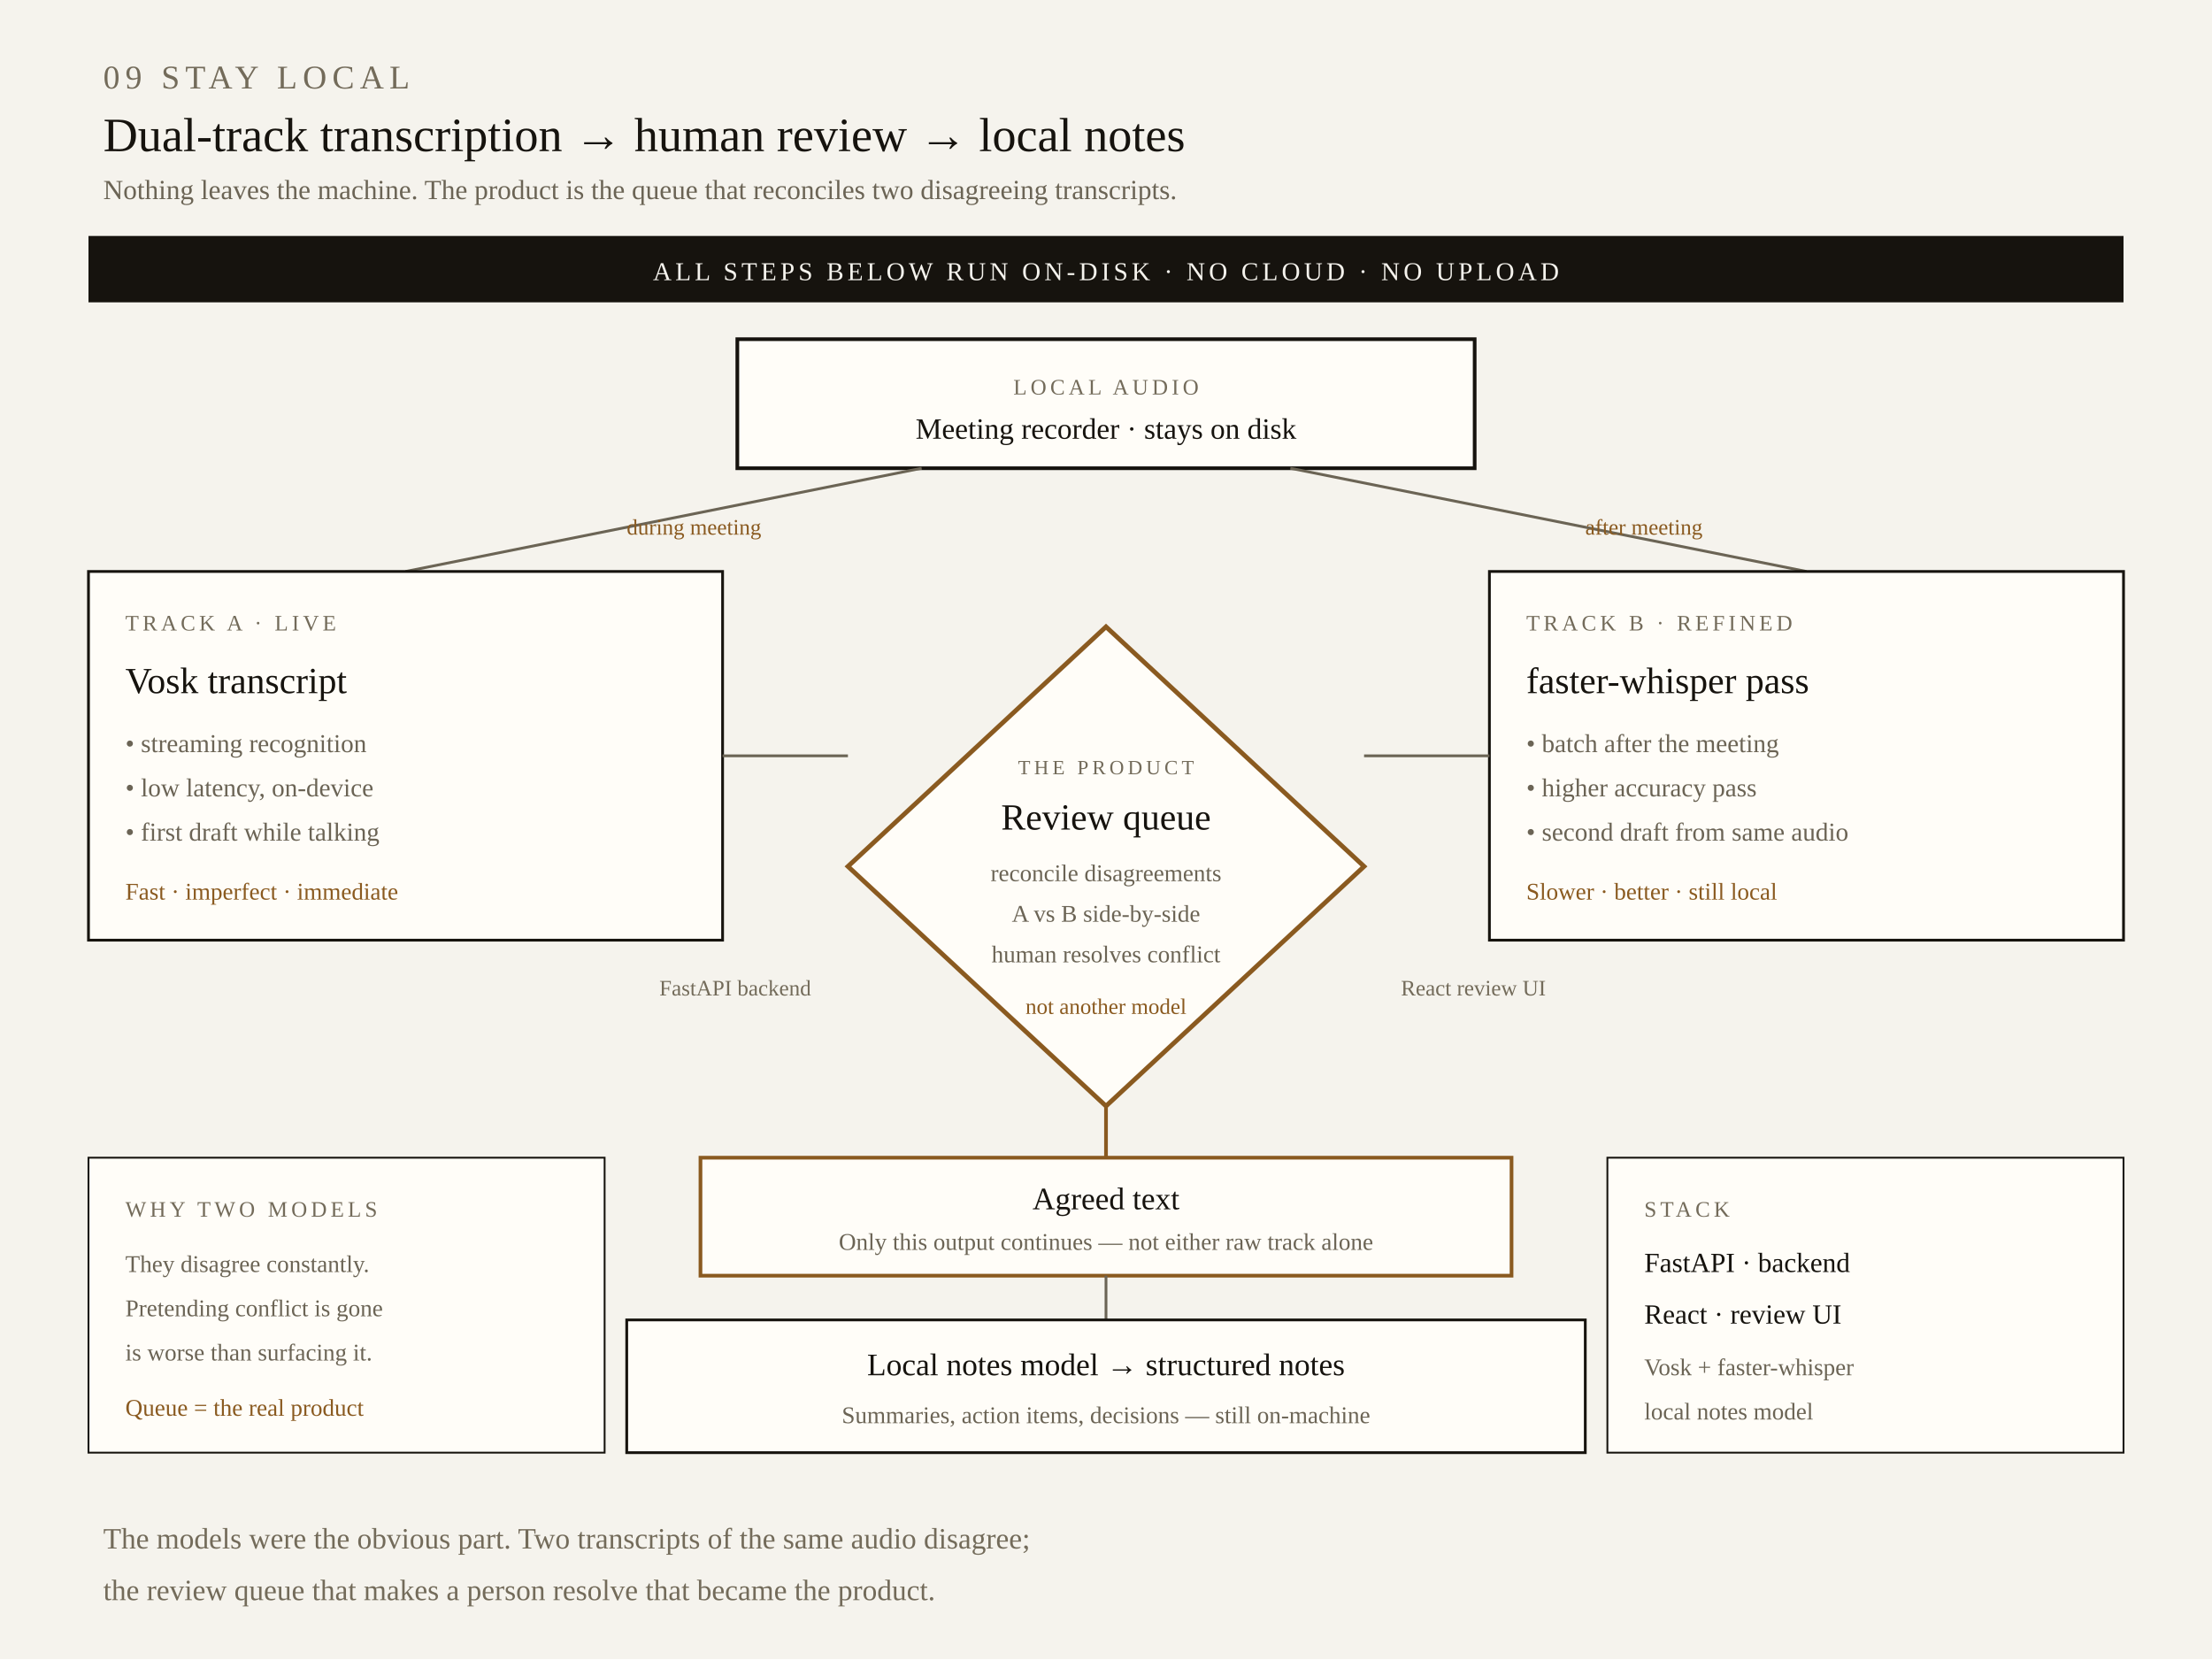
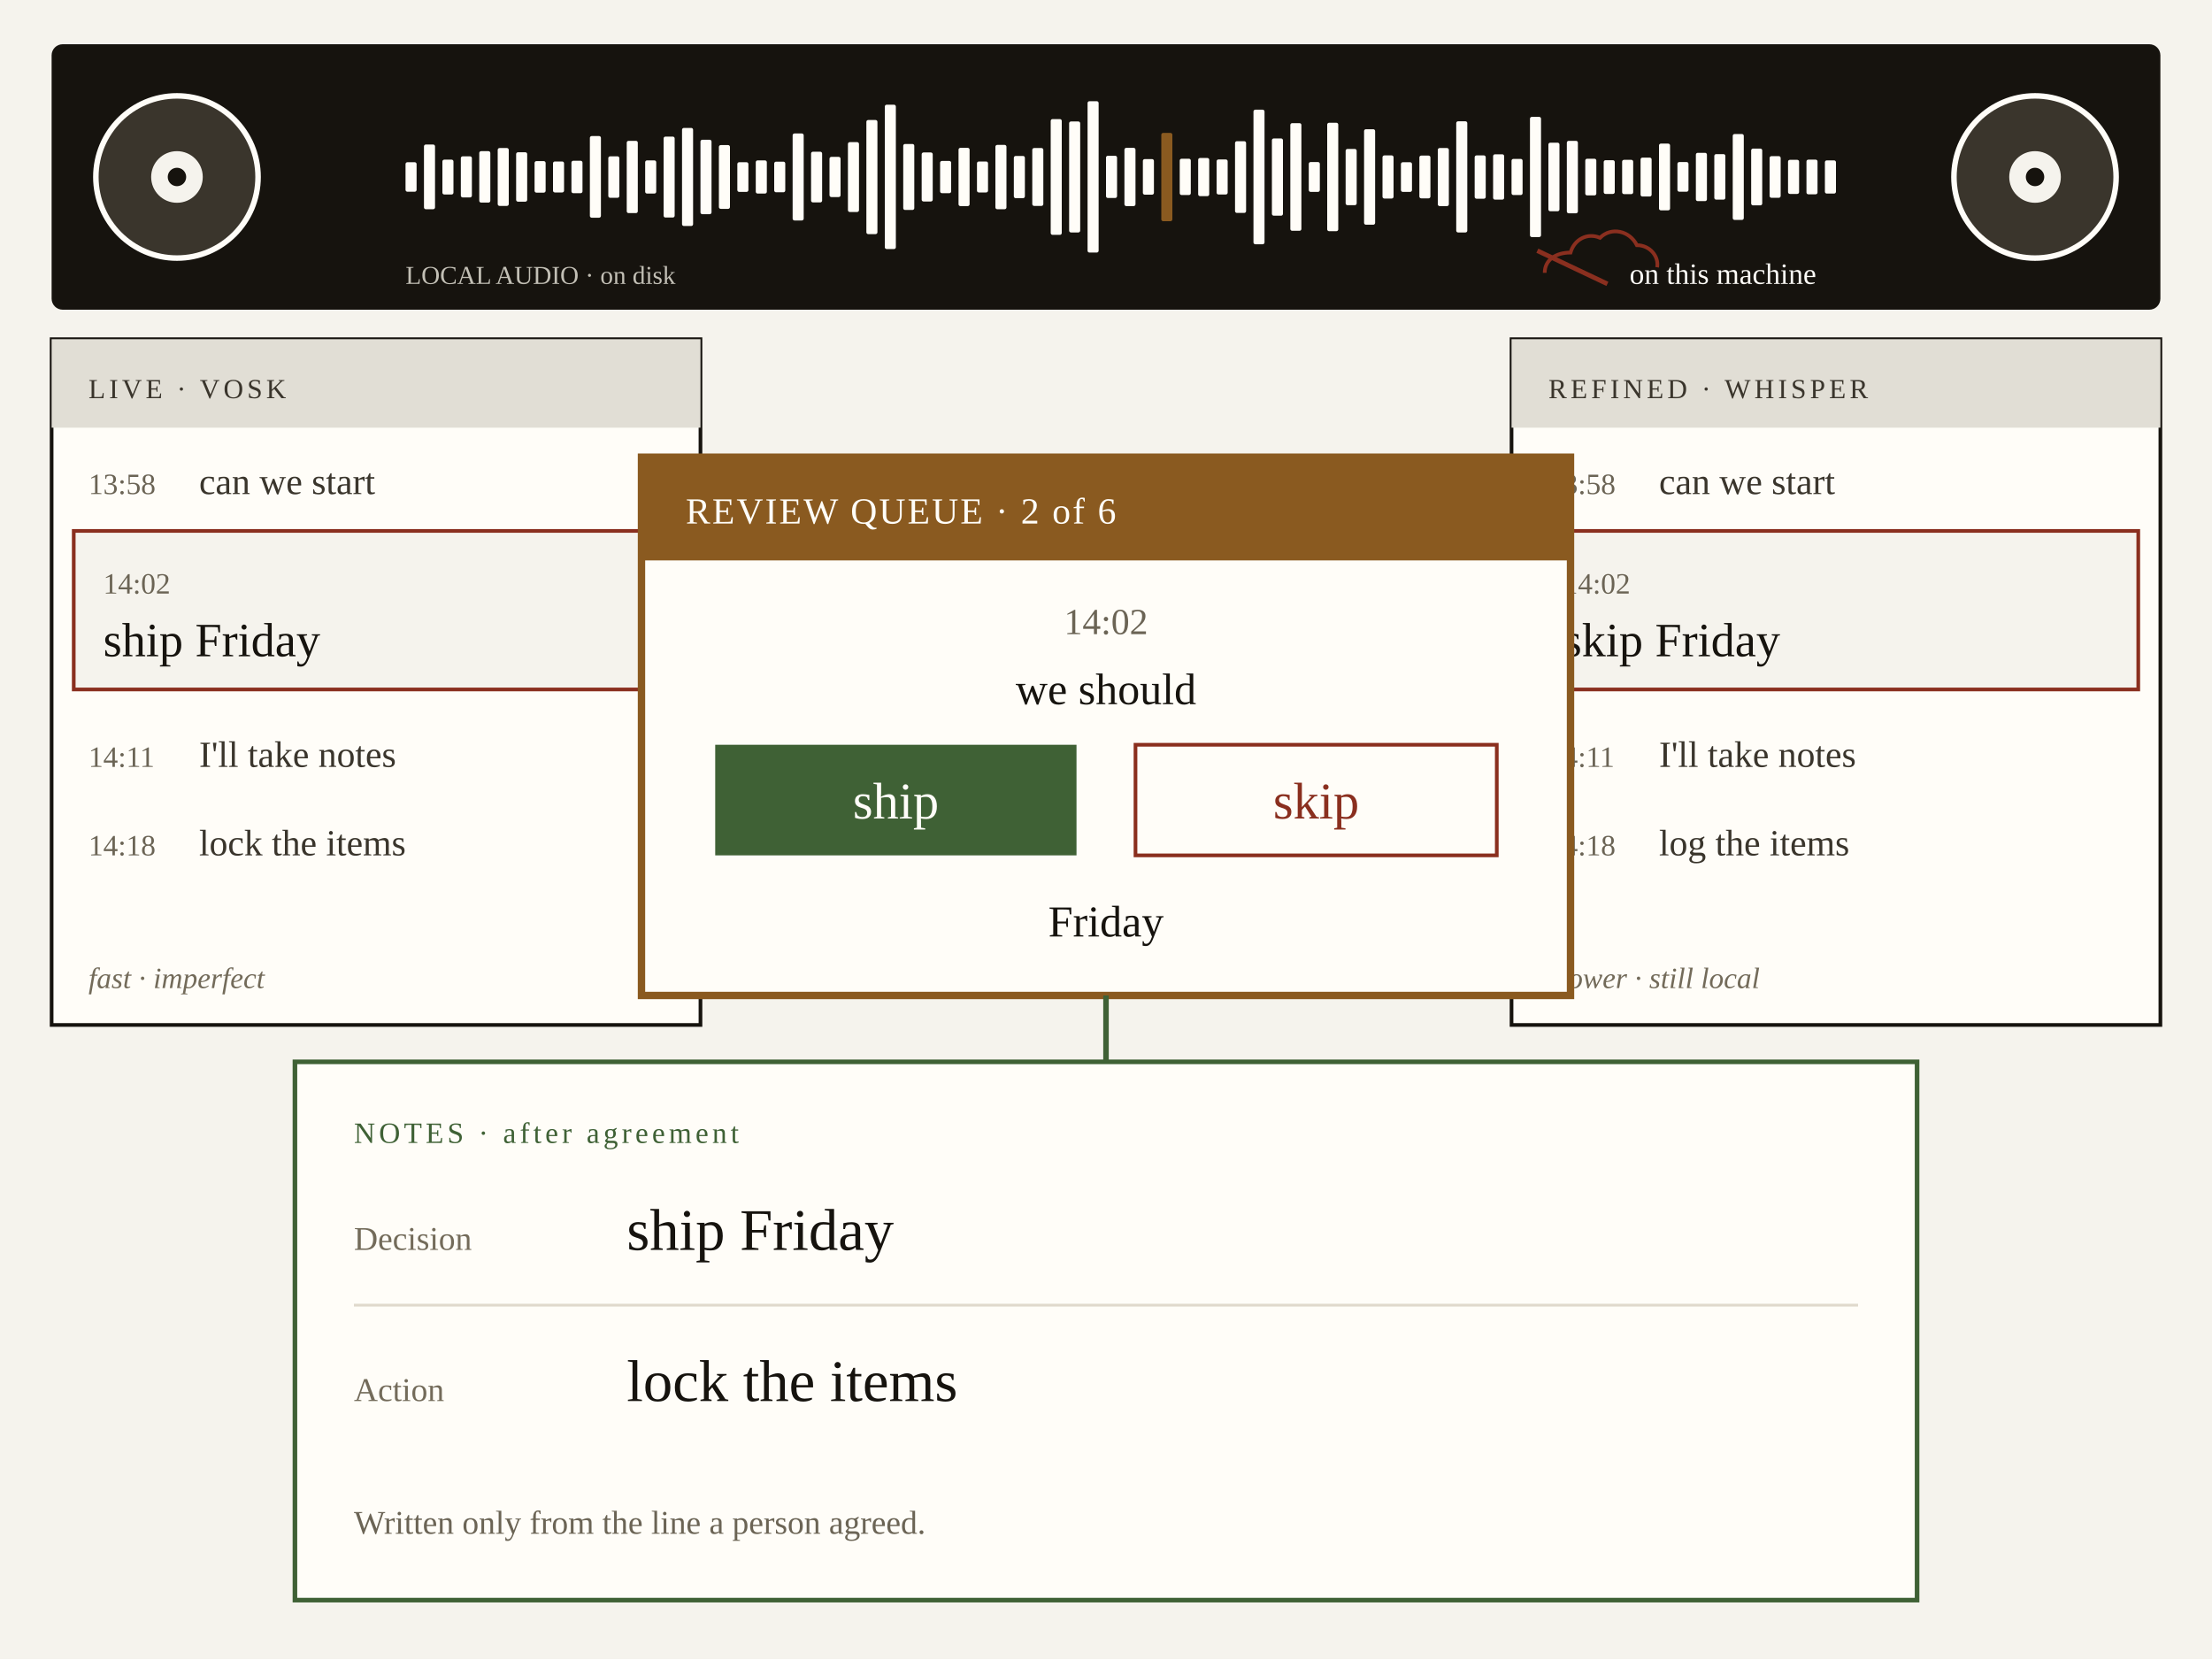
<svg xmlns="http://www.w3.org/2000/svg" viewBox="0 0 1200 900" role="img" aria-labelledby="lfmt-title lfmt-desc">
  <rect width="1200" height="900" fill="#f5f3ed" />
-   <text x="56" y="48" fill="#736b5a" font-family="Georgia, 'Times New Roman', serif" font-size="18" letter-spacing="3">09  STAY LOCAL</text>
-   <text x="56" y="82" fill="#16130e" font-family="Georgia, 'Times New Roman', serif" font-size="26">Dual-track transcription → human review → local notes</text>
-   <text x="56" y="108" fill="#6b6455" font-family="Georgia, 'Times New Roman', serif" font-size="15">Nothing leaves the machine. The product is the queue that reconciles two disagreeing transcripts.</text>
-   <rect x="48" y="128" width="1104" height="36" fill="#16130e" />
-   <text x="600" y="152" text-anchor="middle" fill="#f5f3ed" font-family="Georgia, 'Times New Roman', serif" font-size="14" letter-spacing="2">ALL STEPS BELOW RUN ON-DISK · NO CLOUD · NO UPLOAD</text>
-   <rect x="400" y="184" width="400" height="70" fill="#fffdf8" stroke="#16130e" stroke-width="2" />
-   <text x="600" y="214" text-anchor="middle" fill="#736b5a" font-family="Georgia, 'Times New Roman', serif" font-size="12" letter-spacing="2">LOCAL AUDIO</text>
-   <text x="600" y="238" text-anchor="middle" fill="#16130e" font-family="Georgia, 'Times New Roman', serif" font-size="16">Meeting recorder · stays on disk</text>
-   <path d="M500 254 L220 310" fill="none" stroke="#6b6455" stroke-width="1.5" />
-   <path d="M700 254 L980 310" fill="none" stroke="#6b6455" stroke-width="1.5" />
-   <text x="340" y="290" fill="#8a5a20" font-family="Georgia, 'Times New Roman', serif" font-size="12">during meeting</text>
-   <text x="860" y="290" fill="#8a5a20" font-family="Georgia, 'Times New Roman', serif" font-size="12">after meeting</text>
-   <rect x="48" y="310" width="344" height="200" fill="#fffdf8" stroke="#16130e" stroke-width="1.5" />
-   <text x="68" y="342" fill="#736b5a" font-family="Georgia, 'Times New Roman', serif" font-size="12" letter-spacing="2">TRACK A · LIVE</text>
-   <text x="68" y="376" fill="#16130e" font-family="Georgia, 'Times New Roman', serif" font-size="20">Vosk transcript</text>
-   <text x="68" y="408" fill="#6b6455" font-family="Georgia, 'Times New Roman', serif" font-size="14">• streaming recognition</text>
-   <text x="68" y="432" fill="#6b6455" font-family="Georgia, 'Times New Roman', serif" font-size="14">• low latency, on-device</text>
-   <text x="68" y="456" fill="#6b6455" font-family="Georgia, 'Times New Roman', serif" font-size="14">• first draft while talking</text>
-   <text x="68" y="488" fill="#8a5a20" font-family="Georgia, 'Times New Roman', serif" font-size="13">Fast · imperfect · immediate</text>
-   <rect x="808" y="310" width="344" height="200" fill="#fffdf8" stroke="#16130e" stroke-width="1.5" />
-   <text x="828" y="342" fill="#736b5a" font-family="Georgia, 'Times New Roman', serif" font-size="12" letter-spacing="2">TRACK B · REFINED</text>
-   <text x="828" y="376" fill="#16130e" font-family="Georgia, 'Times New Roman', serif" font-size="20">faster-whisper pass</text>
-   <text x="828" y="408" fill="#6b6455" font-family="Georgia, 'Times New Roman', serif" font-size="14">• batch after the meeting</text>
-   <text x="828" y="432" fill="#6b6455" font-family="Georgia, 'Times New Roman', serif" font-size="14">• higher accuracy pass</text>
-   <text x="828" y="456" fill="#6b6455" font-family="Georgia, 'Times New Roman', serif" font-size="14">• second draft from same audio</text>
-   <text x="828" y="488" fill="#8a5a20" font-family="Georgia, 'Times New Roman', serif" font-size="13">Slower · better · still local</text>
-   <path d="M392 410 H460" fill="none" stroke="#6b6455" stroke-width="1.5" />
-   <path d="M808 410 H740" fill="none" stroke="#6b6455" stroke-width="1.5" />
-   <path d="M600 340 L740 470 L600 600 L460 470 Z" fill="#fffdf8" stroke="#8a5a20" stroke-width="2.5" />
-   <text x="600" y="420" text-anchor="middle" fill="#736b5a" font-family="Georgia, 'Times New Roman', serif" font-size="11" letter-spacing="2">THE PRODUCT</text>
-   <text x="600" y="450" text-anchor="middle" fill="#16130e" font-family="Georgia, 'Times New Roman', serif" font-size="20">Review queue</text>
-   <text x="600" y="478" text-anchor="middle" fill="#6b6455" font-family="Georgia, 'Times New Roman', serif" font-size="13">reconcile disagreements</text>
-   <text x="600" y="500" text-anchor="middle" fill="#6b6455" font-family="Georgia, 'Times New Roman', serif" font-size="13">A vs B side-by-side</text>
-   <text x="600" y="522" text-anchor="middle" fill="#6b6455" font-family="Georgia, 'Times New Roman', serif" font-size="13">human resolves conflict</text>
-   <text x="600" y="550" text-anchor="middle" fill="#8a5a20" font-family="Georgia, 'Times New Roman', serif" font-size="12">not another model</text>
-   <text x="760" y="540" fill="#736b5a" font-family="Georgia, 'Times New Roman', serif" font-size="12">React review UI</text>
-   <text x="440" y="540" text-anchor="end" fill="#736b5a" font-family="Georgia, 'Times New Roman', serif" font-size="12">FastAPI backend</text>
-   <path d="M600 600 v28" fill="none" stroke="#8a5a20" stroke-width="2" />
-   <rect x="380" y="628" width="440" height="64" fill="#fffdf8" stroke="#8a5a20" stroke-width="2" />
-   <text x="600" y="656" text-anchor="middle" fill="#16130e" font-family="Georgia, 'Times New Roman', serif" font-size="17">Agreed text</text>
-   <text x="600" y="678" text-anchor="middle" fill="#6b6455" font-family="Georgia, 'Times New Roman', serif" font-size="13">Only this output continues — not either raw track alone</text>
-   <path d="M600 692 v24" fill="none" stroke="#6b6455" stroke-width="1.5" />
-   <rect x="340" y="716" width="520" height="72" fill="#fffdf8" stroke="#16130e" stroke-width="1.5" />
-   <text x="600" y="746" text-anchor="middle" fill="#16130e" font-family="Georgia, 'Times New Roman', serif" font-size="17">Local notes model → structured notes</text>
-   <text x="600" y="772" text-anchor="middle" fill="#6b6455" font-family="Georgia, 'Times New Roman', serif" font-size="13">Summaries, action items, decisions — still on-machine</text>
-   <rect x="48" y="628" width="280" height="160" fill="#fffdf8" stroke="#16130e" stroke-width="1" />
-   <text x="68" y="660" fill="#736b5a" font-family="Georgia, 'Times New Roman', serif" font-size="12" letter-spacing="2">WHY TWO MODELS</text>
-   <text x="68" y="690" fill="#6b6455" font-family="Georgia, 'Times New Roman', serif" font-size="13">They disagree constantly.</text>
-   <text x="68" y="714" fill="#6b6455" font-family="Georgia, 'Times New Roman', serif" font-size="13">Pretending conflict is gone</text>
-   <text x="68" y="738" fill="#6b6455" font-family="Georgia, 'Times New Roman', serif" font-size="13">is worse than surfacing it.</text>
-   <text x="68" y="768" fill="#8a5a20" font-family="Georgia, 'Times New Roman', serif" font-size="13">Queue = the real product</text>
-   <rect x="872" y="628" width="280" height="160" fill="#fffdf8" stroke="#16130e" stroke-width="1" />
-   <text x="892" y="660" fill="#736b5a" font-family="Georgia, 'Times New Roman', serif" font-size="12" letter-spacing="2">STACK</text>
-   <text x="892" y="690" fill="#16130e" font-family="Georgia, 'Times New Roman', serif" font-size="15">FastAPI · backend</text>
-   <text x="892" y="718" fill="#16130e" font-family="Georgia, 'Times New Roman', serif" font-size="15">React · review UI</text>
-   <text x="892" y="746" fill="#6b6455" font-family="Georgia, 'Times New Roman', serif" font-size="13">Vosk + faster-whisper</text>
-   <text x="892" y="770" fill="#6b6455" font-family="Georgia, 'Times New Roman', serif" font-size="13">local notes model</text>
-   <text x="56" y="840" fill="#736b5a" font-family="Georgia, 'Times New Roman', serif" font-size="16">The models were the obvious part. Two transcripts of the same audio disagree;</text>
-   <text x="56" y="868" fill="#736b5a" font-family="Georgia, 'Times New Roman', serif" font-size="16">the review queue that makes a person resolve that became the product.</text>
+   <rect x="28" y="24" width="1144" height="144" rx="6" fill="#16130e" />
+   <circle cx="96" cy="96" r="44" fill="#3a352c" stroke="#fffdf8" stroke-width="3" />
+   <circle cx="96" cy="96" r="14" fill="#f5f3ed" />
+   <circle cx="96" cy="96" r="5" fill="#16130e" />
+   <circle cx="1104" cy="96" r="44" fill="#3a352c" stroke="#fffdf8" stroke-width="3" />
+   <circle cx="1104" cy="96" r="14" fill="#f5f3ed" />
+   <circle cx="1104" cy="96" r="5" fill="#16130e" />
+   <rect x="220" y="88.0" width="6" height="16.0" rx="1" fill="#fffdf8" />
+   <rect x="230" y="78.4" width="6" height="35.1" rx="1" fill="#fffdf8" />
+   <rect x="240" y="86.6" width="6" height="18.9" rx="1" fill="#fffdf8" />
+   <rect x="250" y="84.8" width="6" height="22.3" rx="1" fill="#fffdf8" />
+   <rect x="260" y="82.0" width="6" height="27.9" rx="1" fill="#fffdf8" />
+   <rect x="270" y="80.3" width="6" height="31.4" rx="1" fill="#fffdf8" />
+   <rect x="280" y="82.6" width="6" height="26.8" rx="1" fill="#fffdf8" />
+   <rect x="290" y="87.4" width="6" height="17.1" rx="1" fill="#fffdf8" />
+   <rect x="300" y="87.6" width="6" height="16.8" rx="1" fill="#fffdf8" />
+   <rect x="310" y="87.2" width="6" height="17.6" rx="1" fill="#fffdf8" />
+   <rect x="320" y="73.8" width="6" height="44.3" rx="1" fill="#fffdf8" />
+   <rect x="330" y="84.8" width="6" height="22.5" rx="1" fill="#fffdf8" />
+   <rect x="340" y="76.4" width="6" height="39.2" rx="1" fill="#fffdf8" />
+   <rect x="350" y="87.0" width="6" height="18.0" rx="1" fill="#fffdf8" />
+   <rect x="360" y="74.1" width="6" height="43.9" rx="1" fill="#fffdf8" />
+   <rect x="370" y="69.4" width="6" height="53.2" rx="1" fill="#fffdf8" />
+   <rect x="380" y="75.8" width="6" height="40.4" rx="1" fill="#fffdf8" />
+   <rect x="390" y="78.7" width="6" height="34.6" rx="1" fill="#fffdf8" />
+   <rect x="400" y="88.0" width="6" height="16.1" rx="1" fill="#fffdf8" />
+   <rect x="410" y="87.0" width="6" height="18.0" rx="1" fill="#fffdf8" />
+   <rect x="420" y="87.7" width="6" height="16.6" rx="1" fill="#fffdf8" />
+   <rect x="430" y="72.4" width="6" height="47.2" rx="1" fill="#fffdf8" />
+   <rect x="440" y="82.3" width="6" height="27.5" rx="1" fill="#fffdf8" />
+   <rect x="450" y="85.1" width="6" height="21.8" rx="1" fill="#fffdf8" />
+   <rect x="460" y="77.1" width="6" height="37.9" rx="1" fill="#fffdf8" />
+   <rect x="470" y="65.1" width="6" height="61.9" rx="1" fill="#fffdf8" />
+   <rect x="480" y="56.8" width="6" height="78.3" rx="1" fill="#fffdf8" />
+   <rect x="490" y="78.1" width="6" height="35.8" rx="1" fill="#fffdf8" />
+   <rect x="500" y="82.7" width="6" height="26.6" rx="1" fill="#fffdf8" />
+   <rect x="510" y="87.3" width="6" height="17.5" rx="1" fill="#fffdf8" />
+   <rect x="520" y="80.2" width="6" height="31.6" rx="1" fill="#fffdf8" />
+   <rect x="530" y="87.6" width="6" height="16.8" rx="1" fill="#fffdf8" />
+   <rect x="540" y="78.6" width="6" height="34.9" rx="1" fill="#fffdf8" />
+   <rect x="550" y="84.6" width="6" height="22.9" rx="1" fill="#fffdf8" />
+   <rect x="560" y="80.3" width="6" height="31.4" rx="1" fill="#fffdf8" />
+   <rect x="570" y="64.6" width="6" height="62.8" rx="1" fill="#fffdf8" />
+   <rect x="580" y="65.9" width="6" height="60.2" rx="1" fill="#fffdf8" />
+   <rect x="590" y="54.9" width="6" height="82.1" rx="1" fill="#fffdf8" />
+   <rect x="600" y="84.5" width="6" height="22.9" rx="1" fill="#fffdf8" />
+   <rect x="610" y="80.2" width="6" height="31.6" rx="1" fill="#fffdf8" />
+   <rect x="620" y="86.3" width="6" height="19.3" rx="1" fill="#fffdf8" />
+   <rect x="630" y="72.1" width="6" height="47.9" rx="1" fill="#8a5a20" />
+   <rect x="640" y="86.1" width="6" height="19.7" rx="1" fill="#fffdf8" />
+   <rect x="650" y="85.7" width="6" height="20.7" rx="1" fill="#fffdf8" />
+   <rect x="660" y="86.5" width="6" height="19.0" rx="1" fill="#fffdf8" />
+   <rect x="670" y="76.6" width="6" height="38.9" rx="1" fill="#fffdf8" />
+   <rect x="680" y="59.5" width="6" height="73.0" rx="1" fill="#fffdf8" />
+   <rect x="690" y="75.1" width="6" height="41.9" rx="1" fill="#fffdf8" />
+   <rect x="700" y="66.8" width="6" height="58.4" rx="1" fill="#fffdf8" />
+   <rect x="710" y="87.9" width="6" height="16.2" rx="1" fill="#fffdf8" />
+   <rect x="720" y="66.6" width="6" height="58.8" rx="1" fill="#fffdf8" />
+   <rect x="730" y="80.8" width="6" height="30.5" rx="1" fill="#fffdf8" />
+   <rect x="740" y="70.1" width="6" height="51.8" rx="1" fill="#fffdf8" />
+   <rect x="750" y="84.3" width="6" height="23.4" rx="1" fill="#fffdf8" />
+   <rect x="760" y="88.0" width="6" height="16.1" rx="1" fill="#fffdf8" />
+   <rect x="770" y="84.4" width="6" height="23.2" rx="1" fill="#fffdf8" />
+   <rect x="780" y="80.3" width="6" height="31.5" rx="1" fill="#fffdf8" />
+   <rect x="790" y="65.8" width="6" height="60.3" rx="1" fill="#fffdf8" />
+   <rect x="800" y="84.3" width="6" height="23.5" rx="1" fill="#fffdf8" />
+   <rect x="810" y="83.7" width="6" height="24.6" rx="1" fill="#fffdf8" />
+   <rect x="820" y="86.2" width="6" height="19.6" rx="1" fill="#fffdf8" />
+   <rect x="830" y="63.4" width="6" height="65.2" rx="1" fill="#fffdf8" />
+   <rect x="840" y="77.4" width="6" height="37.2" rx="1" fill="#fffdf8" />
+   <rect x="850" y="76.4" width="6" height="39.3" rx="1" fill="#fffdf8" />
+   <rect x="860" y="86.1" width="6" height="19.9" rx="1" fill="#fffdf8" />
+   <rect x="870" y="86.9" width="6" height="18.3" rx="1" fill="#fffdf8" />
+   <rect x="880" y="86.7" width="6" height="18.6" rx="1" fill="#fffdf8" />
+   <rect x="890" y="85.5" width="6" height="21.1" rx="1" fill="#fffdf8" />
+   <rect x="900" y="77.9" width="6" height="36.2" rx="1" fill="#fffdf8" />
+   <rect x="910" y="87.9" width="6" height="16.1" rx="1" fill="#fffdf8" />
+   <rect x="920" y="82.9" width="6" height="26.2" rx="1" fill="#fffdf8" />
+   <rect x="930" y="83.6" width="6" height="24.7" rx="1" fill="#fffdf8" />
+   <rect x="940" y="72.7" width="6" height="46.6" rx="1" fill="#fffdf8" />
+   <rect x="950" y="80.6" width="6" height="30.8" rx="1" fill="#fffdf8" />
+   <rect x="960" y="84.7" width="6" height="22.6" rx="1" fill="#fffdf8" />
+   <rect x="970" y="86.7" width="6" height="18.5" rx="1" fill="#fffdf8" />
+   <rect x="980" y="86.6" width="6" height="18.8" rx="1" fill="#fffdf8" />
+   <rect x="990" y="87.0" width="6" height="18.0" rx="1" fill="#fffdf8" />
+   <text x="220" y="154" fill="#c2bfb5" font-family="Georgia, 'Times New Roman', serif" font-size="14">LOCAL AUDIO  ·  on disk</text>
+   <g id="lfmt-local-badge">
+     <path d="M838 148 c0-7 6-11 14-11 2-7 9-11 16-8 6-6 16-4 20 4 7 0 12 6 11 12" fill="none" stroke="#8a2f1f" stroke-width="2" />
+     <line x1="834" y1="136" x2="872" y2="154" stroke="#8a2f1f" stroke-width="2.5" />
+     <text x="884" y="154" fill="#fffdf8" font-family="Georgia, 'Times New Roman', serif" font-size="16">on this machine</text>
+   </g>
+   <rect x="28" y="184" width="352" height="372" fill="#fffdf8" stroke="#16130e" stroke-width="2" />
+   <rect x="28" y="184" width="352" height="48" fill="#e1ded5" />
+   <text x="48" y="216" fill="#3a352c" font-family="Georgia, 'Times New Roman', serif" font-size="15" letter-spacing="2">LIVE  ·  VOSK</text>
+   <text x="48" y="268" fill="#6b6455" font-family="Georgia, 'Times New Roman', serif" font-size="16">13:58</text>
+   <text x="108" y="268" fill="#3a352c" font-family="Georgia, 'Times New Roman', serif" font-size="20">can we start</text>
+   <rect x="40" y="288" width="328" height="86" fill="#f5f3ed" stroke="#8a2f1f" stroke-width="2" />
+   <text x="56" y="322" fill="#6b6455" font-family="Georgia, 'Times New Roman', serif" font-size="16">14:02</text>
+   <text x="56" y="356" fill="#16130e" font-family="Georgia, 'Times New Roman', serif" font-size="26">ship Friday</text>
+   <text x="48" y="416" fill="#6b6455" font-family="Georgia, 'Times New Roman', serif" font-size="16">14:11</text>
+   <text x="108" y="416" fill="#3a352c" font-family="Georgia, 'Times New Roman', serif" font-size="20">I'll take notes</text>
+   <text x="48" y="464" fill="#6b6455" font-family="Georgia, 'Times New Roman', serif" font-size="16">14:18</text>
+   <text x="108" y="464" fill="#3a352c" font-family="Georgia, 'Times New Roman', serif" font-size="20">lock the items</text>
+   <text x="48" y="536" fill="#736b5a" font-family="Georgia, 'Times New Roman', serif" font-size="16" font-style="italic">fast  ·  imperfect</text>
+   <rect x="820" y="184" width="352" height="372" fill="#fffdf8" stroke="#16130e" stroke-width="2" />
+   <rect x="820" y="184" width="352" height="48" fill="#e1ded5" />
+   <text x="840" y="216" fill="#3a352c" font-family="Georgia, 'Times New Roman', serif" font-size="15" letter-spacing="2">REFINED  ·  WHISPER</text>
+   <text x="840" y="268" fill="#6b6455" font-family="Georgia, 'Times New Roman', serif" font-size="16">13:58</text>
+   <text x="900" y="268" fill="#3a352c" font-family="Georgia, 'Times New Roman', serif" font-size="20">can we start</text>
+   <rect x="832" y="288" width="328" height="86" fill="#f5f3ed" stroke="#8a2f1f" stroke-width="2" />
+   <text x="848" y="322" fill="#6b6455" font-family="Georgia, 'Times New Roman', serif" font-size="16">14:02</text>
+   <text x="848" y="356" fill="#16130e" font-family="Georgia, 'Times New Roman', serif" font-size="26">skip Friday</text>
+   <text x="840" y="416" fill="#6b6455" font-family="Georgia, 'Times New Roman', serif" font-size="16">14:11</text>
+   <text x="900" y="416" fill="#3a352c" font-family="Georgia, 'Times New Roman', serif" font-size="20">I'll take notes</text>
+   <text x="840" y="464" fill="#6b6455" font-family="Georgia, 'Times New Roman', serif" font-size="16">14:18</text>
+   <text x="900" y="464" fill="#3a352c" font-family="Georgia, 'Times New Roman', serif" font-size="20">log the items</text>
+   <text x="840" y="536" fill="#736b5a" font-family="Georgia, 'Times New Roman', serif" font-size="16" font-style="italic">slower  ·  still local</text>
+   <rect x="348" y="248" width="504" height="292" fill="#fffdf8" stroke="#8a5a20" stroke-width="4" />
+   <rect x="348" y="248" width="504" height="56" fill="#8a5a20" />
+   <text x="372" y="284" fill="#fffdf8" font-family="Georgia, 'Times New Roman', serif" font-size="20" letter-spacing="1">REVIEW QUEUE  ·  2 of 6</text>
+   <text x="600" y="344" text-anchor="middle" fill="#6b6455" font-family="Georgia, 'Times New Roman', serif" font-size="20">14:02</text>
+   <text x="600" y="382" text-anchor="middle" fill="#16130e" font-family="Georgia, 'Times New Roman', serif" font-size="24">we should</text>
+   <rect x="388" y="404" width="196" height="60" fill="#3f6135" />
+   <text x="486" y="444" text-anchor="middle" fill="#fffdf8" font-family="Georgia, 'Times New Roman', serif" font-size="28">ship</text>
+   <rect x="616" y="404" width="196" height="60" fill="#fffdf8" stroke="#8a2f1f" stroke-width="2" />
+   <text x="714" y="444" text-anchor="middle" fill="#8a2f1f" font-family="Georgia, 'Times New Roman', serif" font-size="28">skip</text>
+   <text x="600" y="508" text-anchor="middle" fill="#16130e" font-family="Georgia, 'Times New Roman', serif" font-size="24">Friday</text>
+   <path d="M600 540 v36" fill="none" stroke="#3f6135" stroke-width="3" />
+   <rect x="160" y="576" width="880" height="292" fill="#fffdf8" stroke="#3f6135" stroke-width="2.5" />
+   <text x="192" y="620" fill="#3f6135" font-family="Georgia, 'Times New Roman', serif" font-size="16" letter-spacing="2">NOTES  ·  after agreement</text>
+   <text x="192" y="678" fill="#736b5a" font-family="Georgia, 'Times New Roman', serif" font-size="18">Decision</text>
+   <text x="340" y="678" fill="#16130e" font-family="Georgia, 'Times New Roman', serif" font-size="32">ship Friday</text>
+   <line x1="192" y1="708" x2="1008" y2="708" stroke="#e0d9cc" stroke-width="1.5" />
+   <text x="192" y="760" fill="#736b5a" font-family="Georgia, 'Times New Roman', serif" font-size="18">Action</text>
+   <text x="340" y="760" fill="#16130e" font-family="Georgia, 'Times New Roman', serif" font-size="32">lock the items</text>
+   <text x="192" y="832" fill="#6b6455" font-family="Georgia, 'Times New Roman', serif" font-size="18">Written only from the line a person agreed.</text>
</svg>
